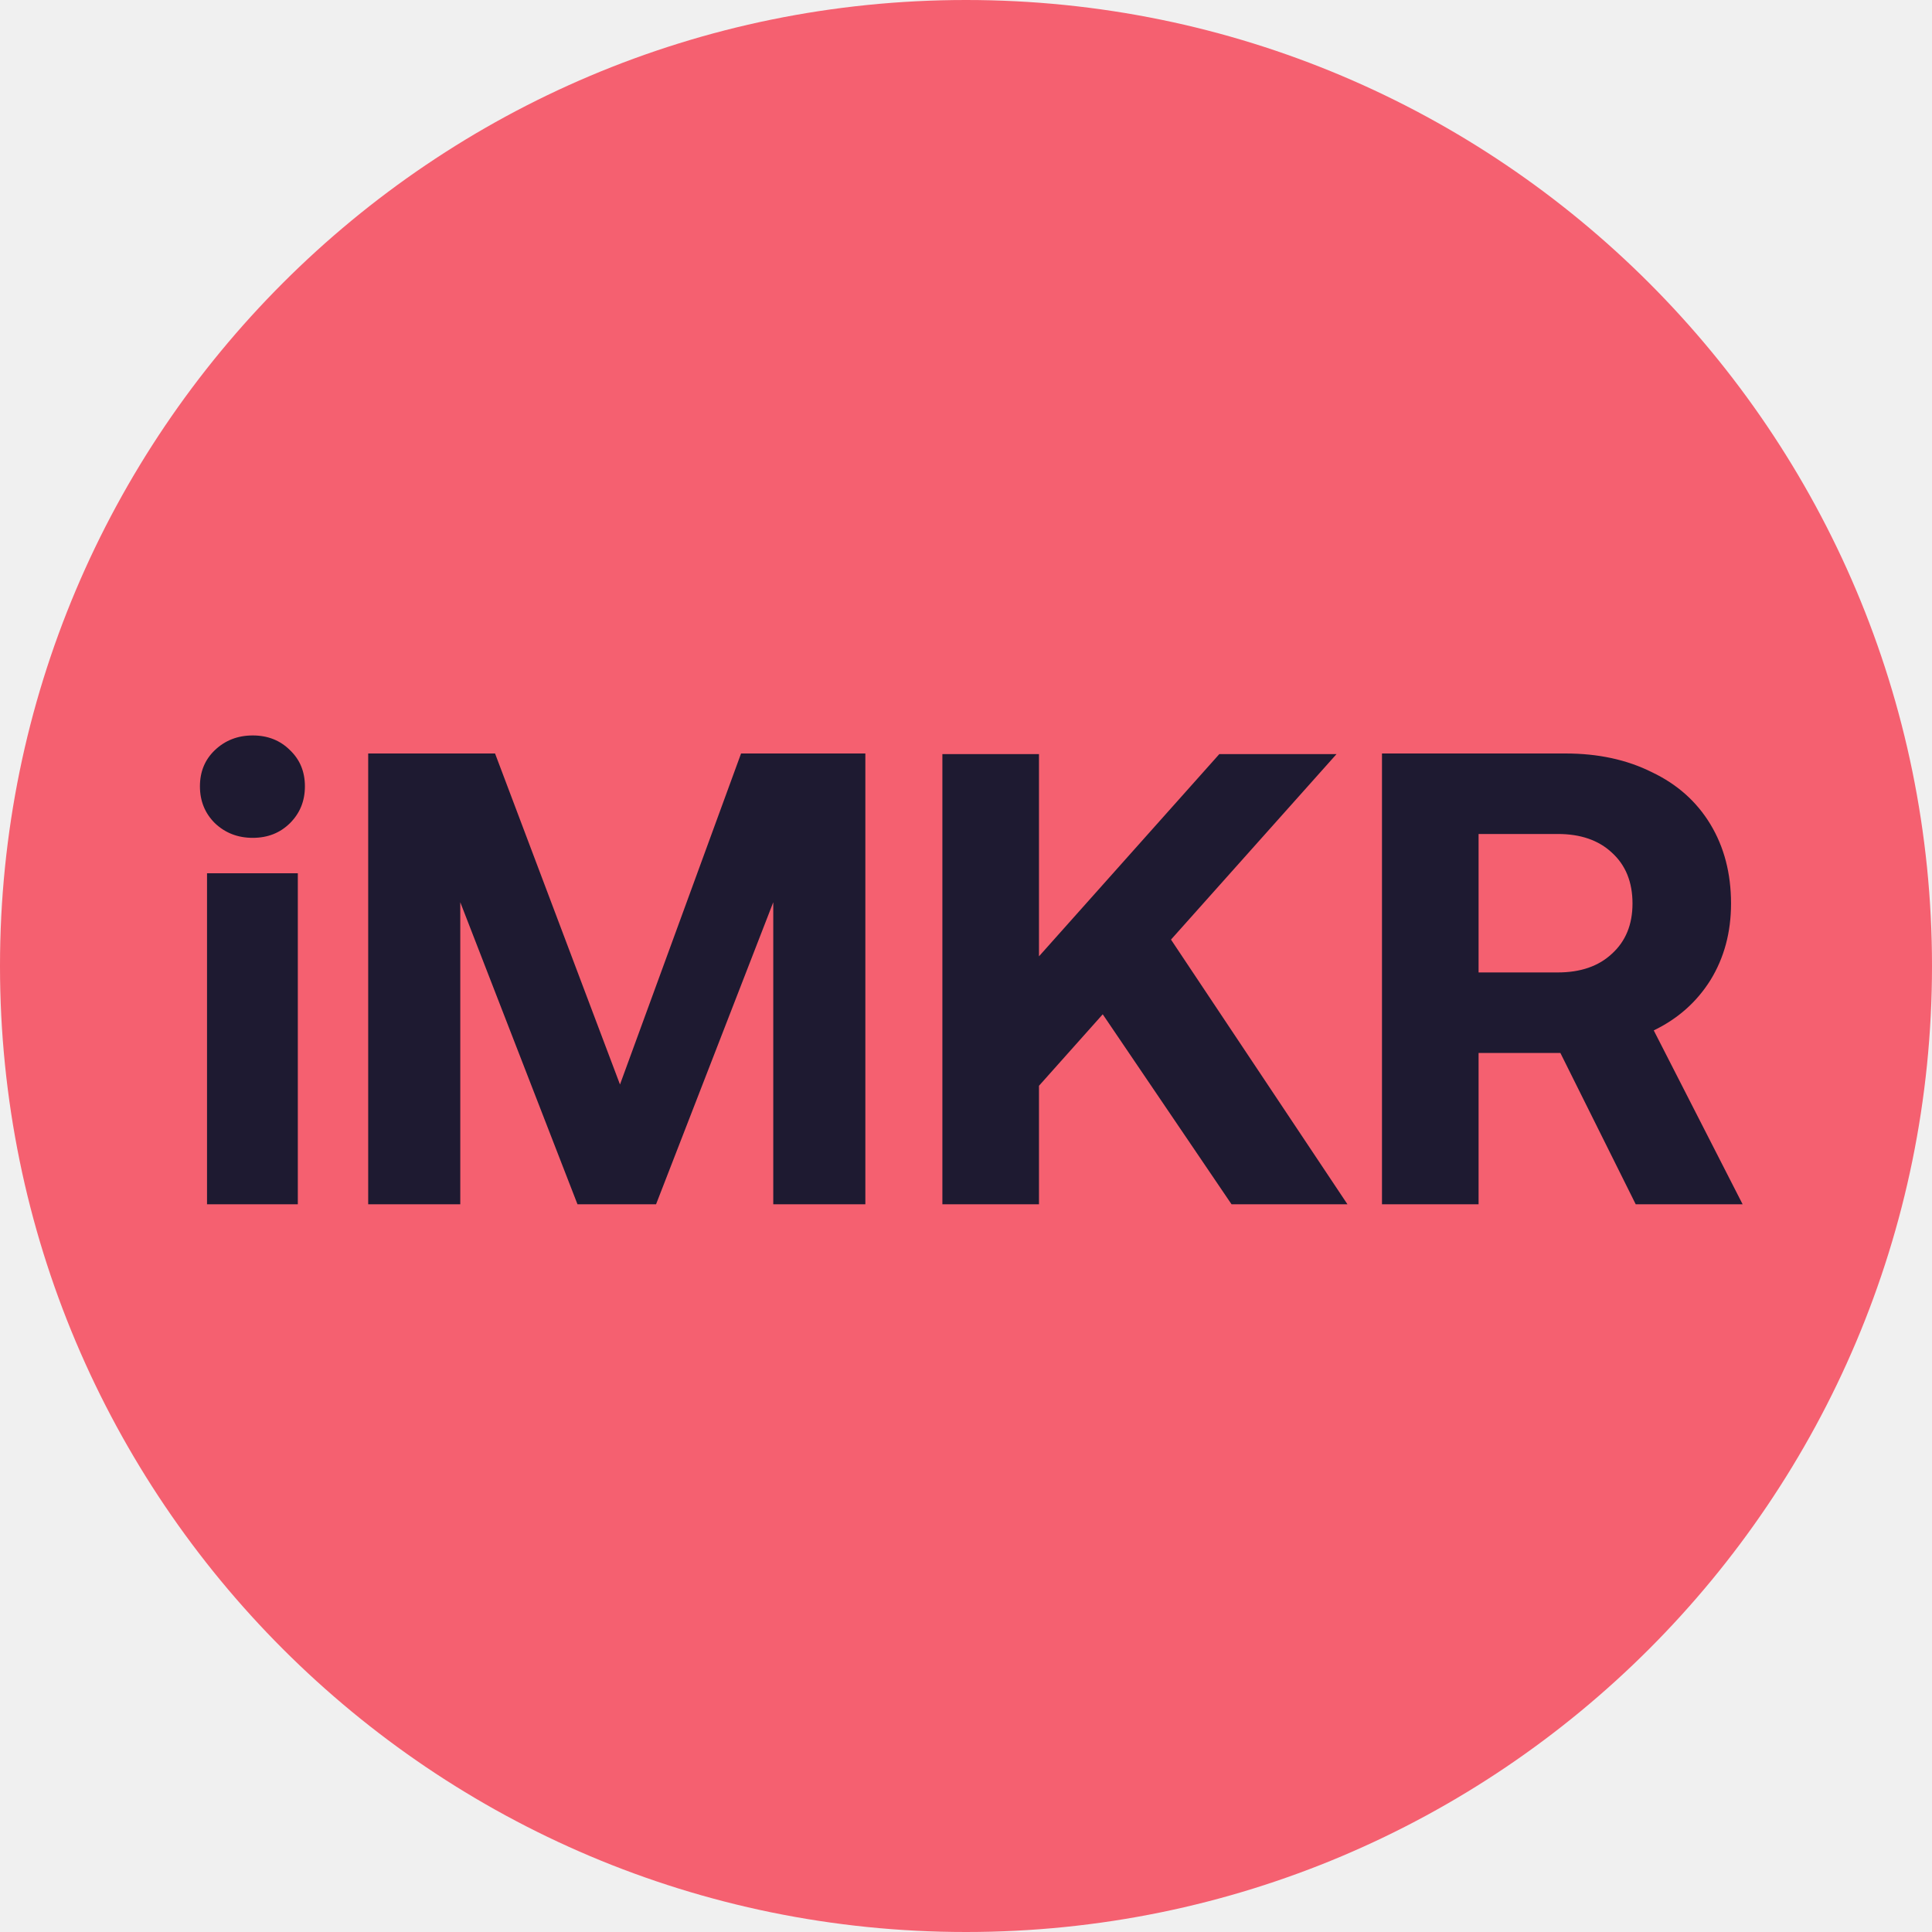
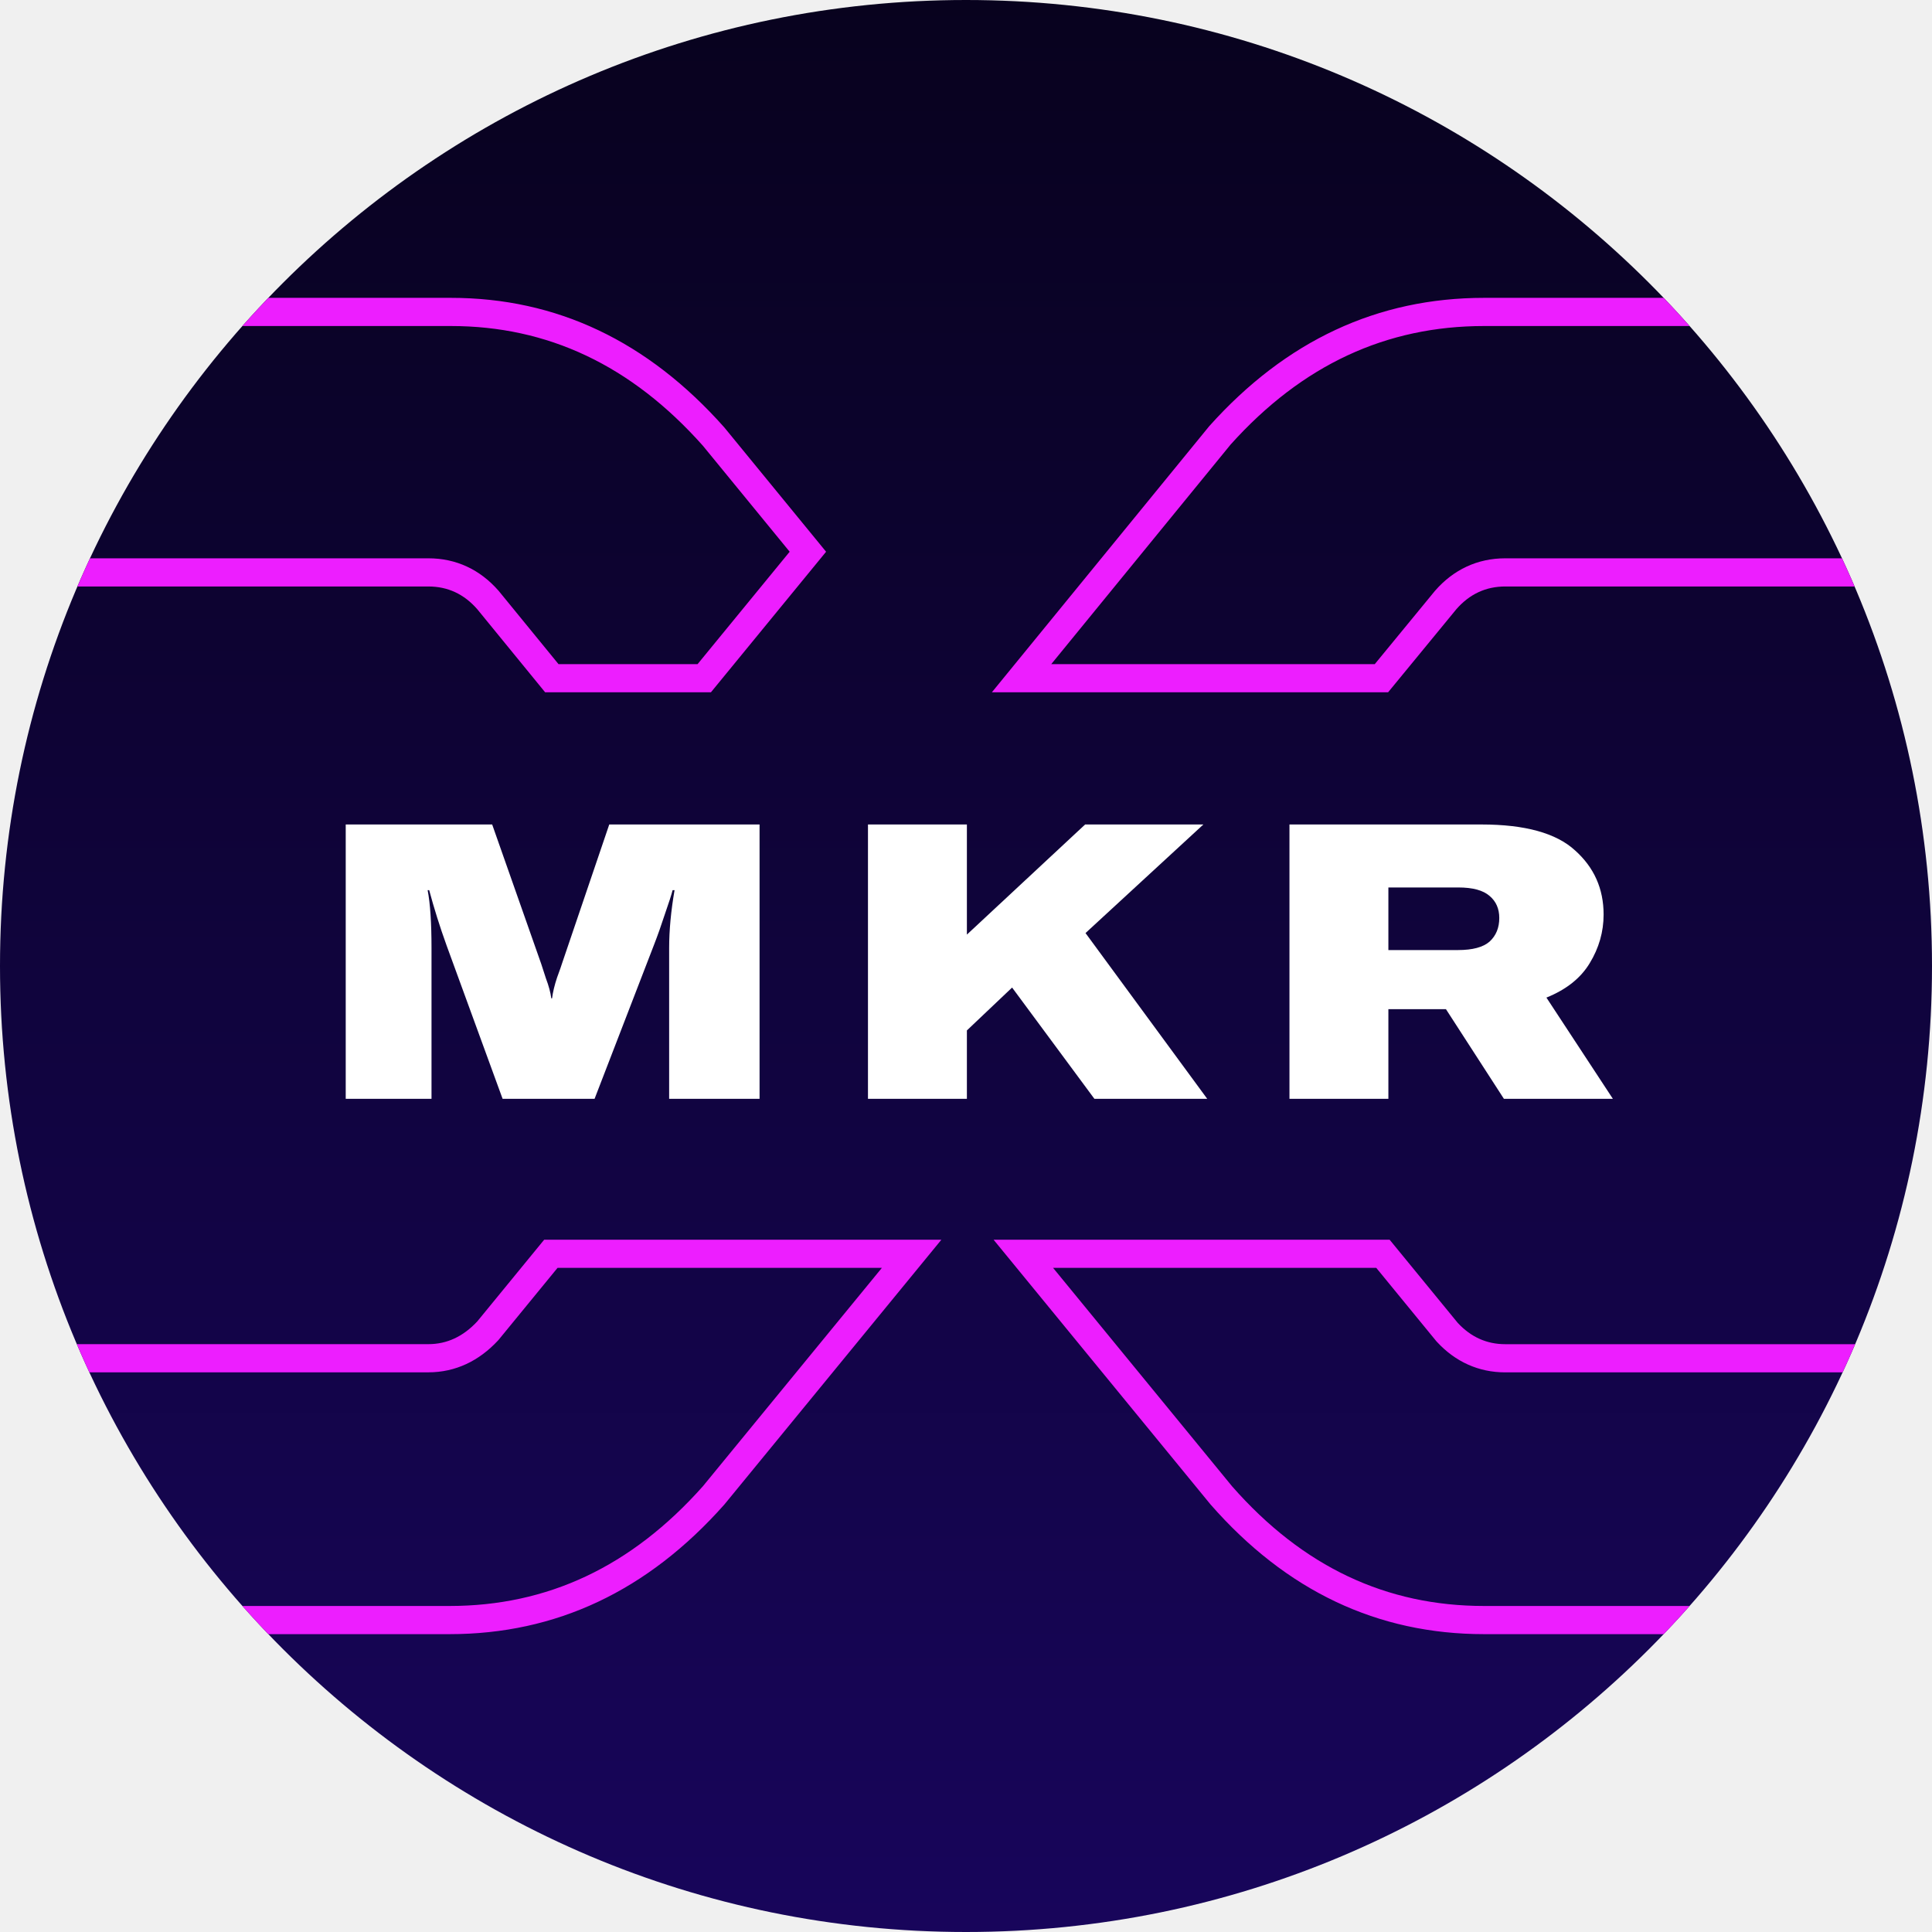
- <svg xmlns="http://www.w3.org/2000/svg" width="300" height="300" viewBox="0 0 300 300" fill="none">
-   <path d="M150 300c82.843 0 150-67.157 150-150S232.843 0 150 0 0 67.157 0 150s67.157 150 150 150z" fill="#F56070" />
-   <path d="M39.246 114.2c2.333 0 4.267.767 5.8 2.3 1.533 1.467 2.3 3.333 2.3 5.6 0 2.267-.767 4.167-2.3 5.7-1.533 1.533-3.467 2.3-5.8 2.3-2.333 0-4.3-.767-5.9-2.3-1.533-1.533-2.3-3.433-2.3-5.7 0-2.267.767-4.133 2.3-5.6 1.6-1.533 3.567-2.3 5.9-2.3zm-7.1 21.4h14.1V187h-14.1v-51.4zM57.172 117h19.7l19.4 51.4 18.8-51.4h19.3v70h-14.3v-46.9l-18.2 46.9h-12.2l-18.2-46.9V187h-14.3v-70zm89.16.1h15v31.4l28-31.4h18.2l-25.7 28.8 27.4 41.1h-18l-20-29.5-9.9 11.1V187h-15v-69.9zm96.762-.1c5.066 0 9.533.967 13.4 2.9 3.933 1.867 6.966 4.567 9.1 8.1 2.133 3.533 3.2 7.633 3.2 12.3 0 4.467-1.067 8.433-3.2 11.9-2.134 3.4-5.067 6-8.8 7.8l13.8 27h-16.6l-11.7-23.5h-12.7V187h-15v-70h28.5zm-13.5 34h12.3c3.533 0 6.333-.967 8.4-2.9 2.133-1.933 3.2-4.533 3.2-7.8 0-3.333-1.067-5.967-3.2-7.9-2.067-1.933-4.867-2.9-8.4-2.9h-12.3V151z" fill="#1E1A31" />
+ <svg xmlns="http://www.w3.org/2000/svg" width="480" height="480" viewBox="0 0 480 480" fill="none">
+   <circle cx="240" cy="240" r="240" fill="url(#paint0_linear)" />
+   <mask id="mask0" mask-type="alpha" maskUnits="userSpaceOnUse" x="0" y="0" width="480" height="480">
+     <circle cx="240" cy="240" r="240" fill="url(#paint1_linear)" />
+   </mask>
+   <g mask="url(#mask0)">
+     <path fill-rule="evenodd" clip-rule="evenodd" d="M123.924 146.839L138.76 165H173.312L196.192 137.076L174.636 110.748C156.805 90.694 136.027 81 112.011 81H12V138.71H106.428C113.355 138.71 119.293 141.538 123.848 146.752L123.924 146.839ZM179.963 106.205L205.24 137.078L176.626 172H135.439L118.576 151.357C115.289 147.595 111.243 145.71 106.428 145.71H7.951C7.076 145.71 6.361 145.433 5.822 144.879C5.274 144.334 5 143.717 5 143.056V76.654C5 75.993 5.274 75.385 5.822 74.831C6.361 74.277 7.076 74 7.951 74H112.011C138.27 74 160.923 84.741 179.963 106.205ZM123.852 332.909L123.701 333.071C119.042 338.081 113.205 340.951 106.428 340.951H12.327V399H111.685C135.94 399 156.82 389.299 174.636 369.252L219.1 315H138.518L123.852 332.909ZM135.203 308H233.888L179.963 373.795C160.923 395.268 138.164 406 111.685 406H7.951C7.076 406 6.414 405.723 5.981 405.169C5.539 404.615 5.327 403.9 5.327 403.007V336.605C5.327 335.943 5.539 335.336 5.981 334.782C6.414 334.228 7.076 333.951 7.951 333.951H106.428C111.022 333.951 115.068 332.074 118.576 328.303L135.203 308ZM362.153 328.643C365.439 332.19 369.371 333.96 373.974 333.96H472.451C473.325 333.96 473.979 334.237 474.421 334.791C474.854 335.345 475.075 336.069 475.075 336.944V403.346C475.075 404.007 474.854 404.624 474.421 405.169C473.979 405.723 473.325 406 472.451 406H368.717C342.238 406 319.585 395.268 300.766 373.795L246.848 308H345.245L362.153 328.643ZM341.93 315H261.635L306.106 369.268C323.696 389.299 344.46 399 368.717 399H468.075V340.96H373.974C367.312 340.96 361.552 338.295 357.018 333.4L356.872 333.244L341.93 315ZM361.826 151.357C365.112 147.595 369.159 145.71 373.974 145.71H472.451C473.325 145.71 473.979 145.433 474.421 144.879C474.854 144.334 475.075 143.717 475.075 143.056V76.654C475.075 75.769 474.854 75.108 474.421 74.661C473.979 74.223 473.325 74 472.451 74H368.717C342.238 74 319.479 84.625 300.439 105.874L246.427 172H344.868L361.826 151.357ZM341.559 165L356.484 146.832L356.554 146.752C361.109 141.538 367.047 138.71 373.974 138.71H468.075V81H368.717C344.443 81 323.562 90.611 305.758 110.428L261.183 165H341.559Z" fill="#ED1EFF" />
+   </g>
+   <path d="M122.279 204.84L134.471 239.496C134.599 239.944 134.983 241.128 135.623 243.048C136.327 244.904 136.775 246.568 136.967 248.04H137.159C137.351 246.504 137.767 244.776 138.407 242.856C139.111 240.936 139.527 239.752 139.655 239.304L151.367 204.84H188.711V273H166.247V235.56C166.247 231.144 166.695 226.344 167.591 221.16H167.111C166.791 222.376 166.151 224.36 165.191 227.112C164.295 229.864 163.399 232.392 162.503 234.696L147.719 273H124.871L110.951 234.888C109.287 230.28 107.847 225.704 106.631 221.16H106.247C106.887 224.488 107.207 229.288 107.207 235.56V273H85.894V204.84H122.279Z" fill="white" />
+   <path d="M271.901 273L251.453 245.352L240.221 256.008V273H215.645V204.84H240.221V232.2L269.597 204.84H298.973L269.693 231.816L299.933 273H271.901Z" fill="white" />
+   <path d="M359.243 250.728H344.939V273H320.363V204.84H368.075C378.891 204.84 386.635 206.984 391.307 211.272C396.043 215.496 398.411 220.808 398.411 227.208C398.411 231.496 397.259 235.528 394.955 239.304C392.715 243.016 389.131 245.864 384.203 247.848L400.715 273H373.643L359.243 250.728ZM344.939 236.04H362.219C365.867 236.04 368.491 235.336 370.091 233.928C371.691 232.456 372.491 230.504 372.491 228.072C372.491 225.768 371.691 223.944 370.091 222.6C368.491 221.192 365.899 220.488 362.315 220.488H344.939V236.04Z" fill="white" />
+   <defs>
+     <linearGradient id="paint0_linear" x1="240" y1="0" x2="240" y2="701.818" gradientUnits="userSpaceOnUse">
+       <stop stop-color="#08021E" />
+       <stop offset="1" stop-color="#1F0777" />
+     </linearGradient>
+     <linearGradient id="paint1_linear" x1="240" y1="0" x2="240" y2="701.818" gradientUnits="userSpaceOnUse">
+       <stop stop-color="#08021E" />
+       <stop offset="1" stop-color="#1F0777" />
+     </linearGradient>
+   </defs>
</svg>
